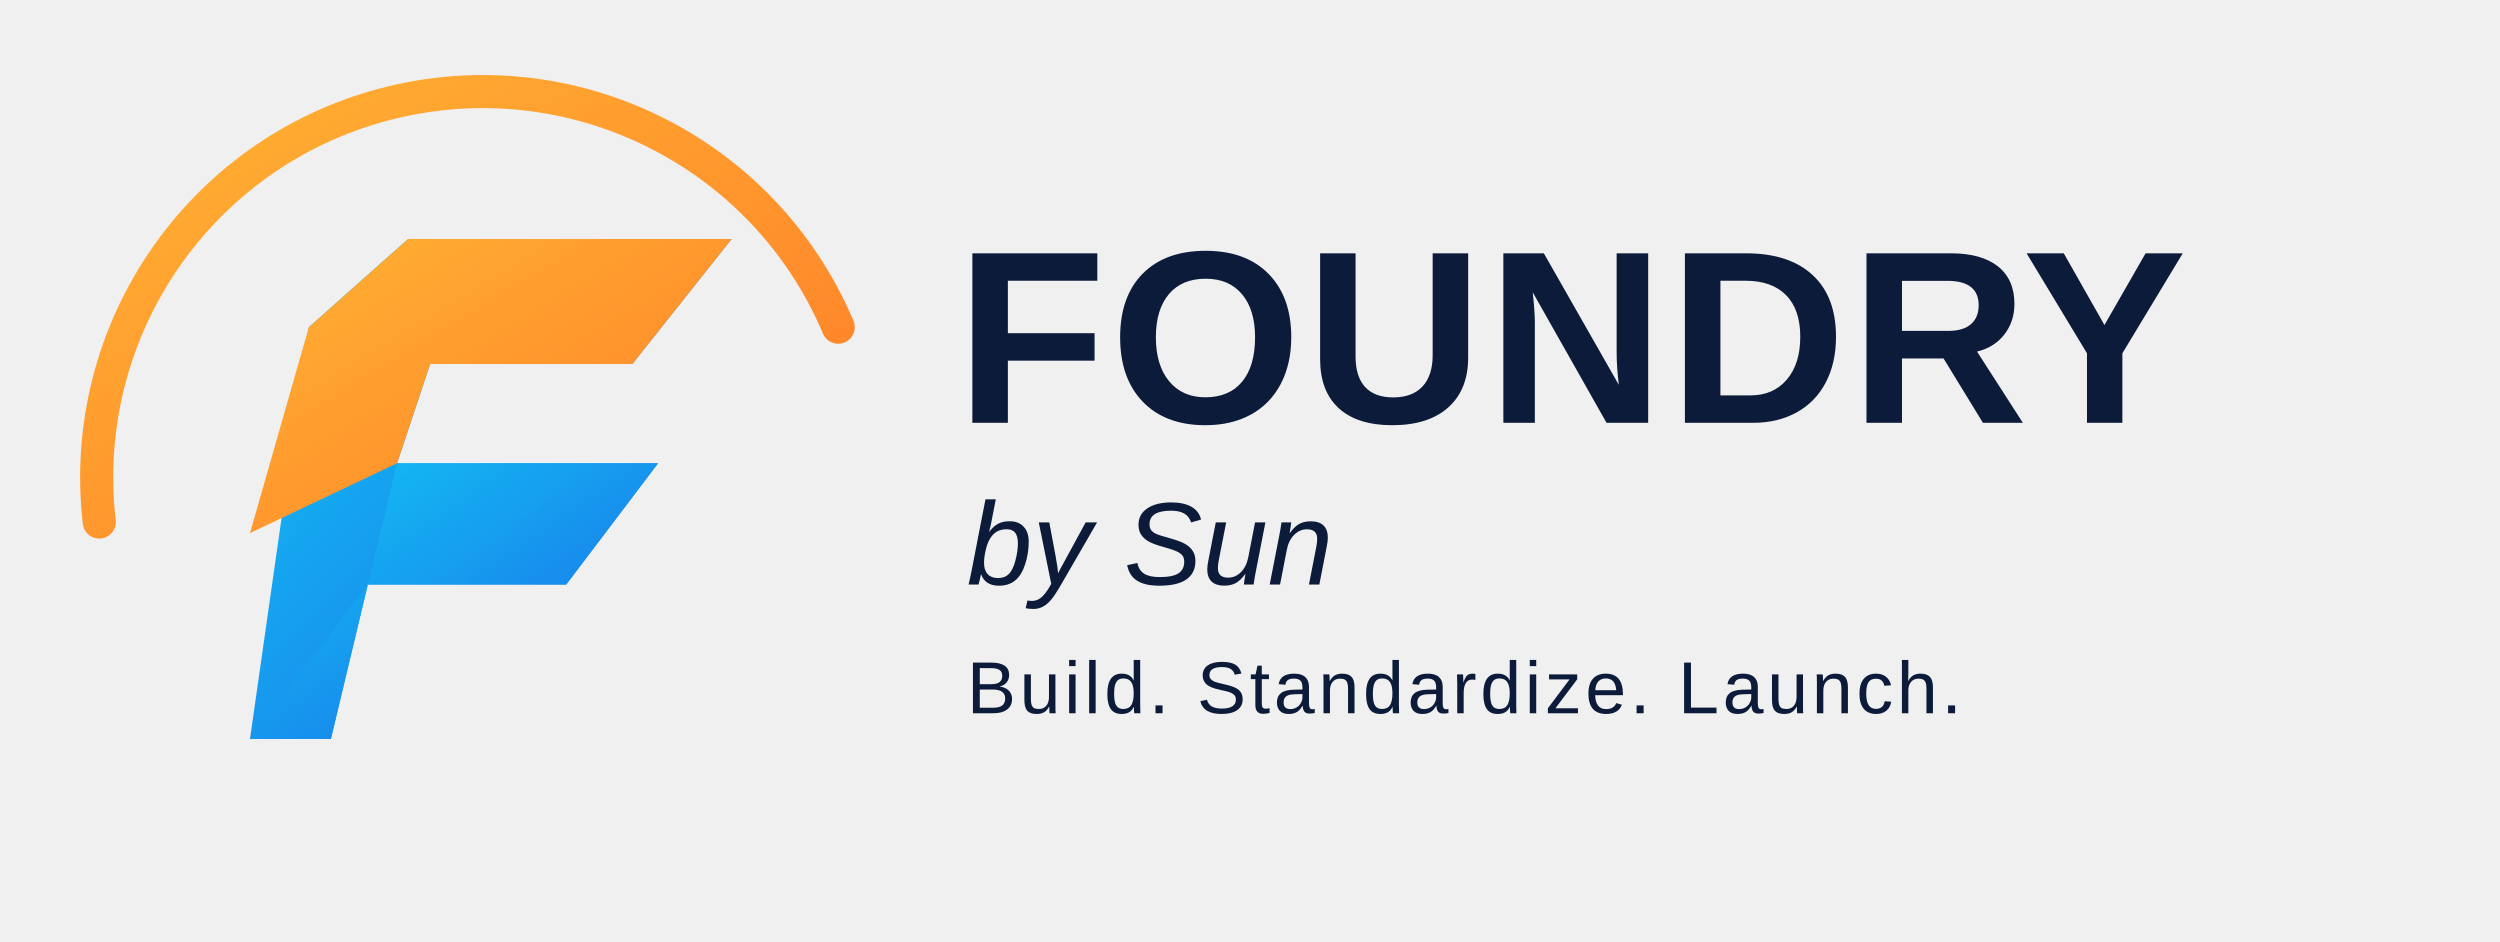
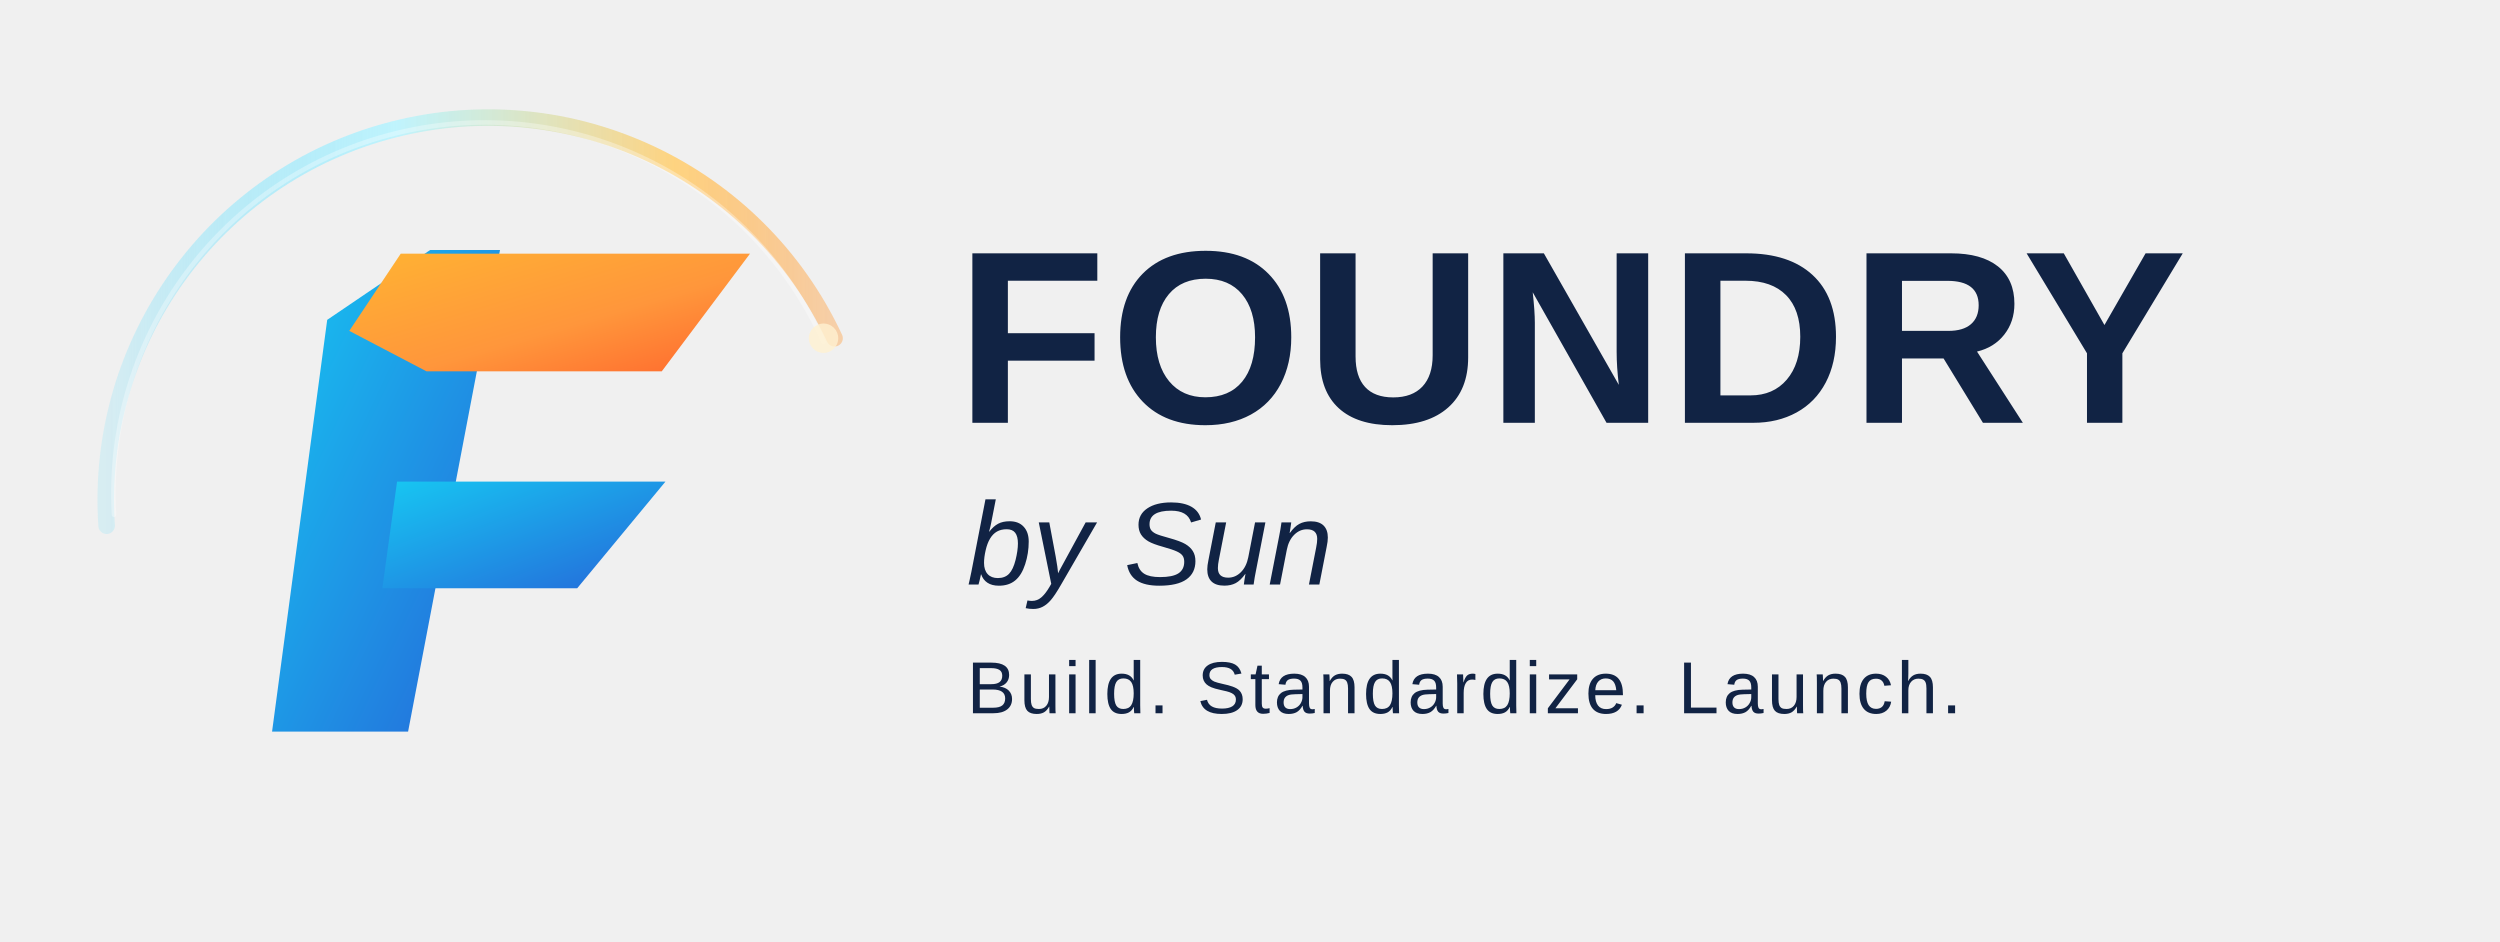
<svg xmlns="http://www.w3.org/2000/svg" viewBox="0 0 680 256" role="img" aria-label="FOUNDRY by Sun lockup">
  <defs>
-     <linearGradient id="sun" x1="0" y1="0" x2="1" y2="1">
+     <linearGradient id="warm" x1="0" y1="0" x2="1" y2="1">
      <stop stop-color="#FFB333" />
-       <stop offset="1" stop-color="#FF7D28" />
+       <stop offset=".58" stop-color="#FF963B" />
+       <stop offset="1" stop-color="#FF672D" />
    </linearGradient>
-     <linearGradient id="blue" x1="0" y1="0" x2="1" y2="1">
-       <stop stop-color="#12C8F4" />
-       <stop offset="1" stop-color="#1B66E8" />
+     <linearGradient id="cool" x1="0" y1="0" x2="1" y2="1">
+       <stop stop-color="#17C7F2" />
+       <stop offset="1" stop-color="#2567D9" />
+     </linearGradient>
+     <linearGradient id="glass" x1="0" y1="0" x2="1" y2="0">
+       <stop stop-color="#49D9FF" stop-opacity=".15" />
+       <stop offset=".4" stop-color="#B7F4FF" stop-opacity=".85" />
+       <stop offset=".78" stop-color="#FFD27B" stop-opacity=".95" />
+       <stop offset="1" stop-color="#FF9E3D" stop-opacity=".4" />
    </linearGradient>
  </defs>
-   <g>
-     <path d="M27 142 A105 105 0 0 1 228 89" fill="none" stroke="url(#sun)" stroke-width="9" stroke-linecap="round" />
-     <path d="M68 201 L84 89 L111 65 L199 65 L172 99 L117 99 L108 126 L179 126 L154 159 L100 159 L90 201 Z" fill="url(#blue)" />
-     <path d="M84 89 L111 65 L199 65 L172 99 L117 99 L108 126 L68 145 Z" fill="url(#sun)" />
-     <path d="M68 201 L100 159 L154 159 L179 126 L108 126 L90 201 Z" fill="url(#blue)" opacity=".94" />
-   </g>
-   <g fill="#0B1B39" font-family="Arial,Helvetica,sans-serif">
+   <path d="M29 143 A104 104 0 0 1 227 92" fill="none" stroke="url(#glass)" stroke-width="4.5" stroke-linecap="round" />
+   <path d="M31 140 A101 101 0 0 1 224 93" fill="none" stroke="#FFFFFF" stroke-opacity=".32" stroke-width="1.25" stroke-linecap="round" />
+   <circle cx="224" cy="92" r="4" fill="#FFF1D1" opacity=".8" />
+   <path d="M74 199 L89 87 L117 68 L136 68 L111 199 Z" fill="url(#cool)" />
+   <path d="M109 69 L204 69 L180 101 L116 101 L95 90 Z" fill="url(#warm)" />
+   <path d="M108 131 L181 131 L157 160 L104 160 Z" fill="url(#cool)" />
+   <g fill="#112344" font-family="Arial,Helvetica,sans-serif">
    <text x="260" y="115" font-size="67" font-weight="800" letter-spacing="1">FOUNDRY</text>
    <text x="263" y="159" font-size="32" font-style="italic">by Sun</text>
    <text x="263" y="194" font-size="20" letter-spacing="1">Build. Standardize. Launch.</text>
  </g>
</svg>
